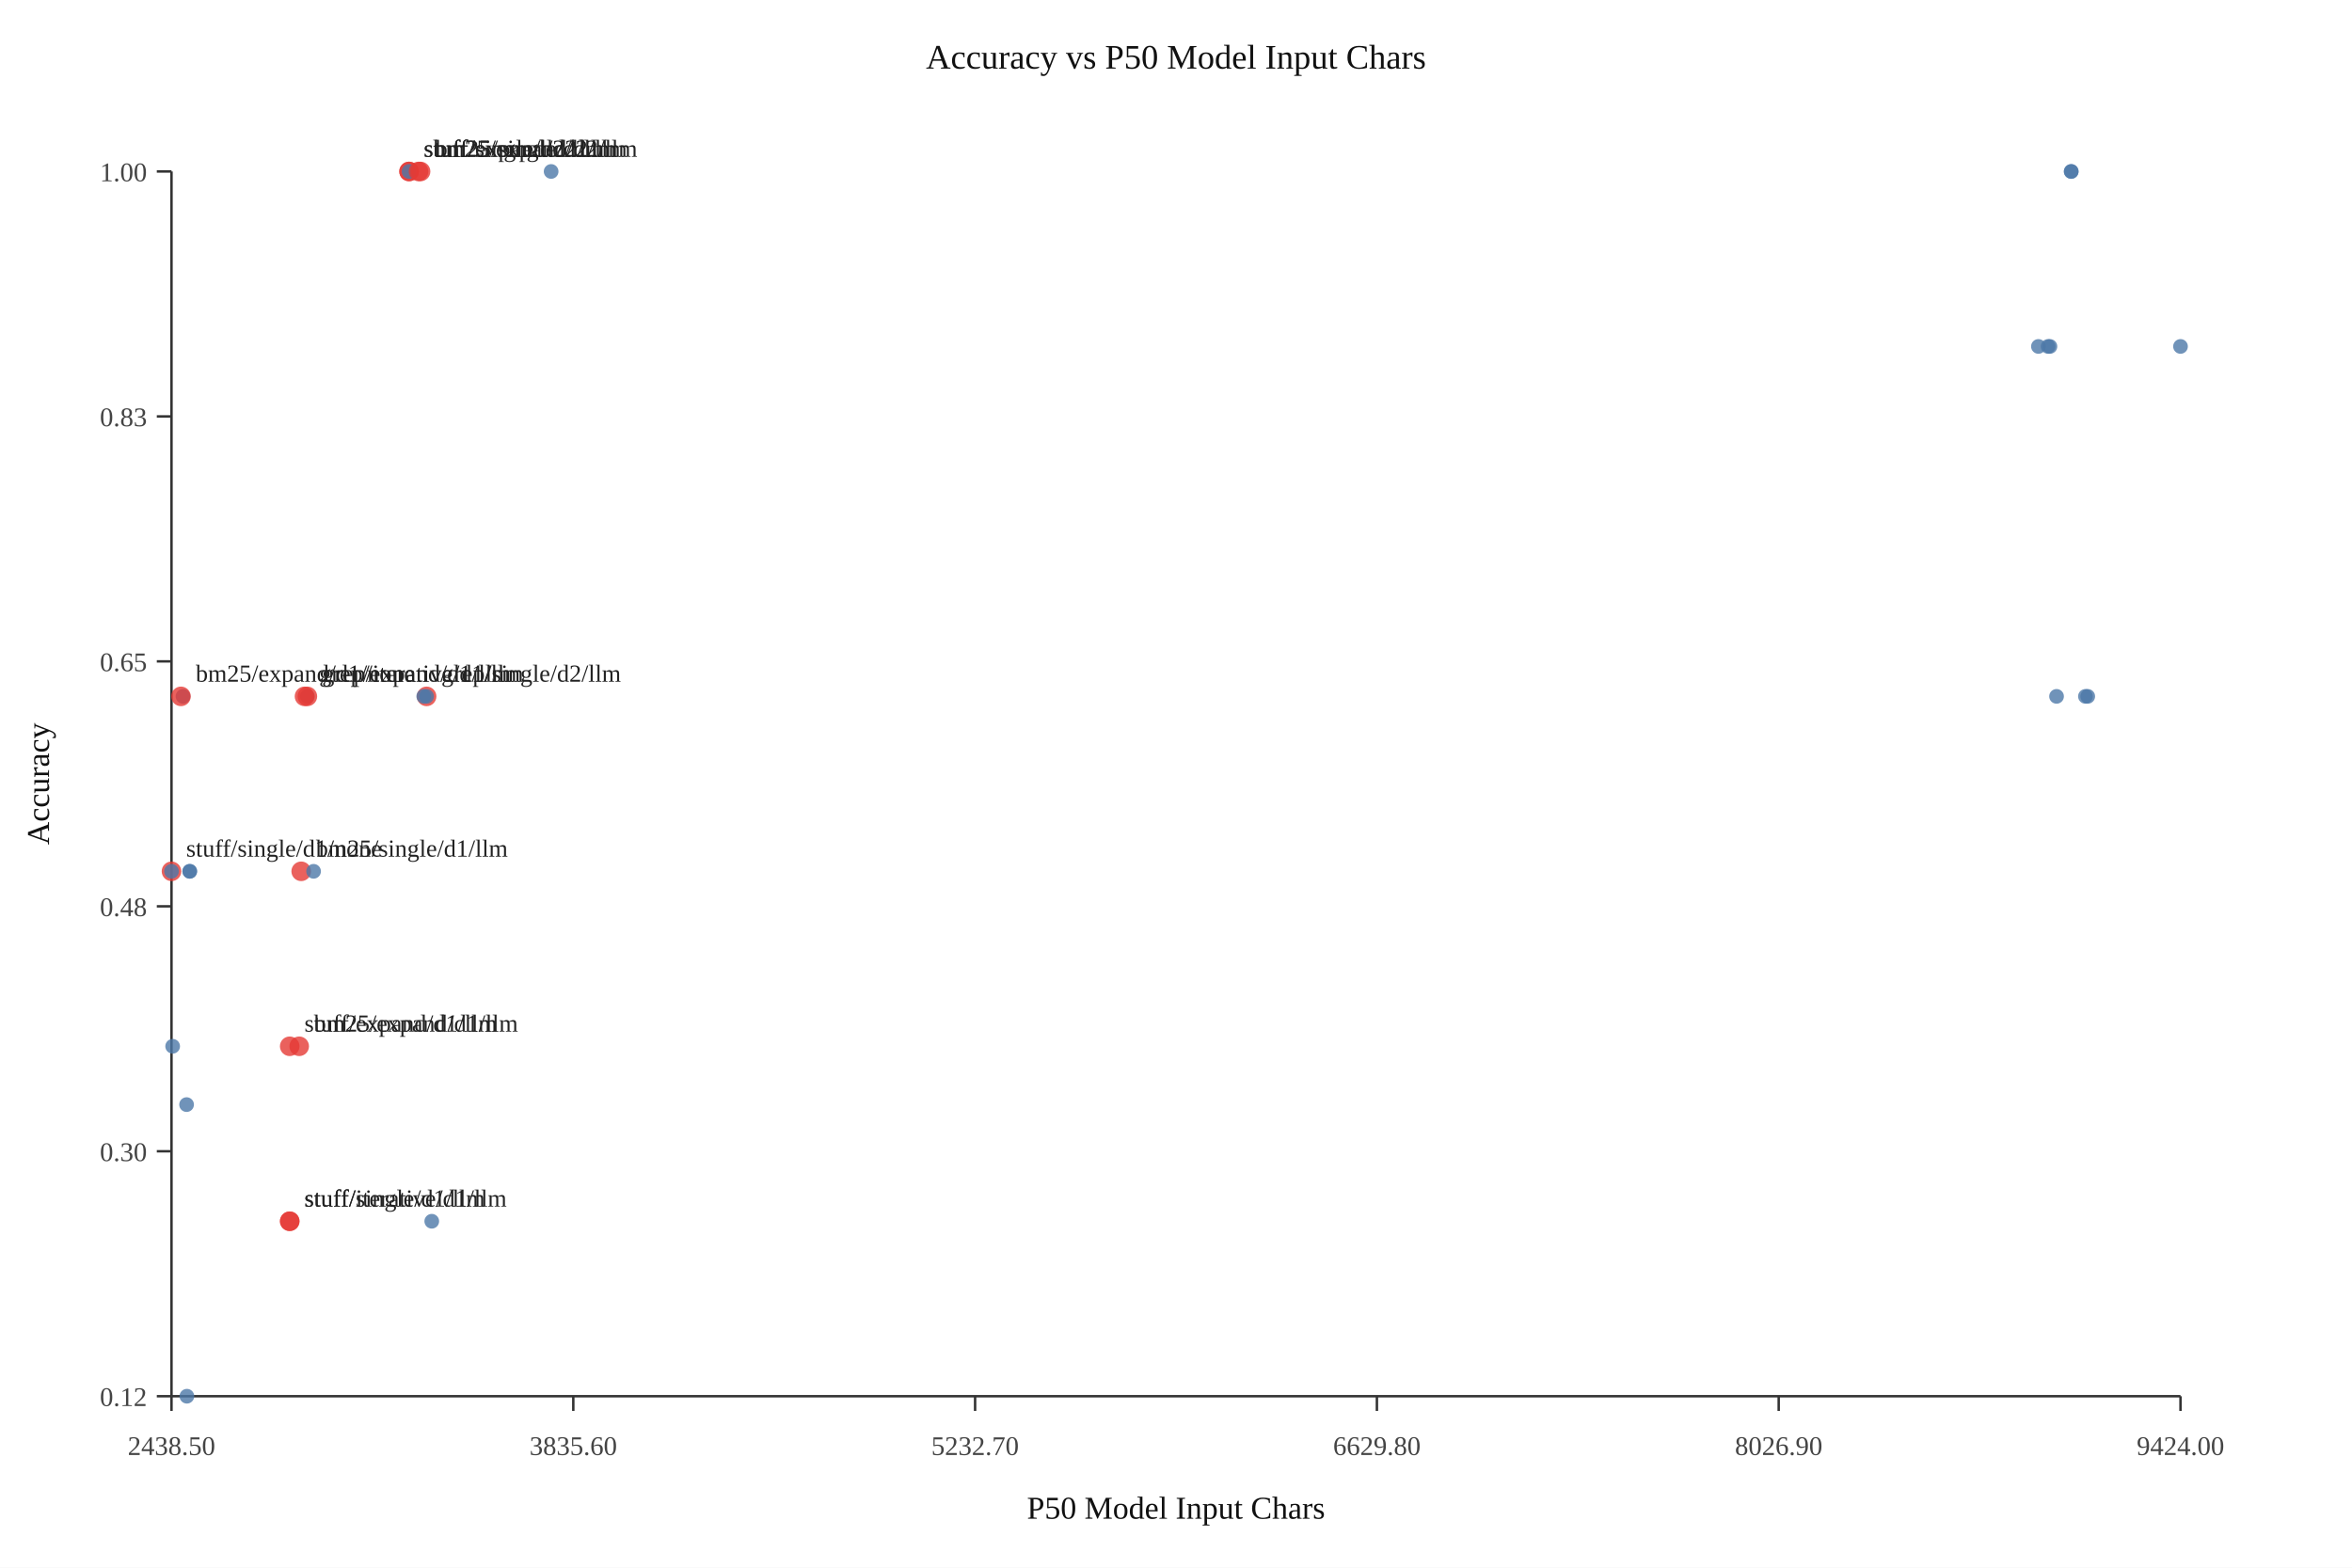
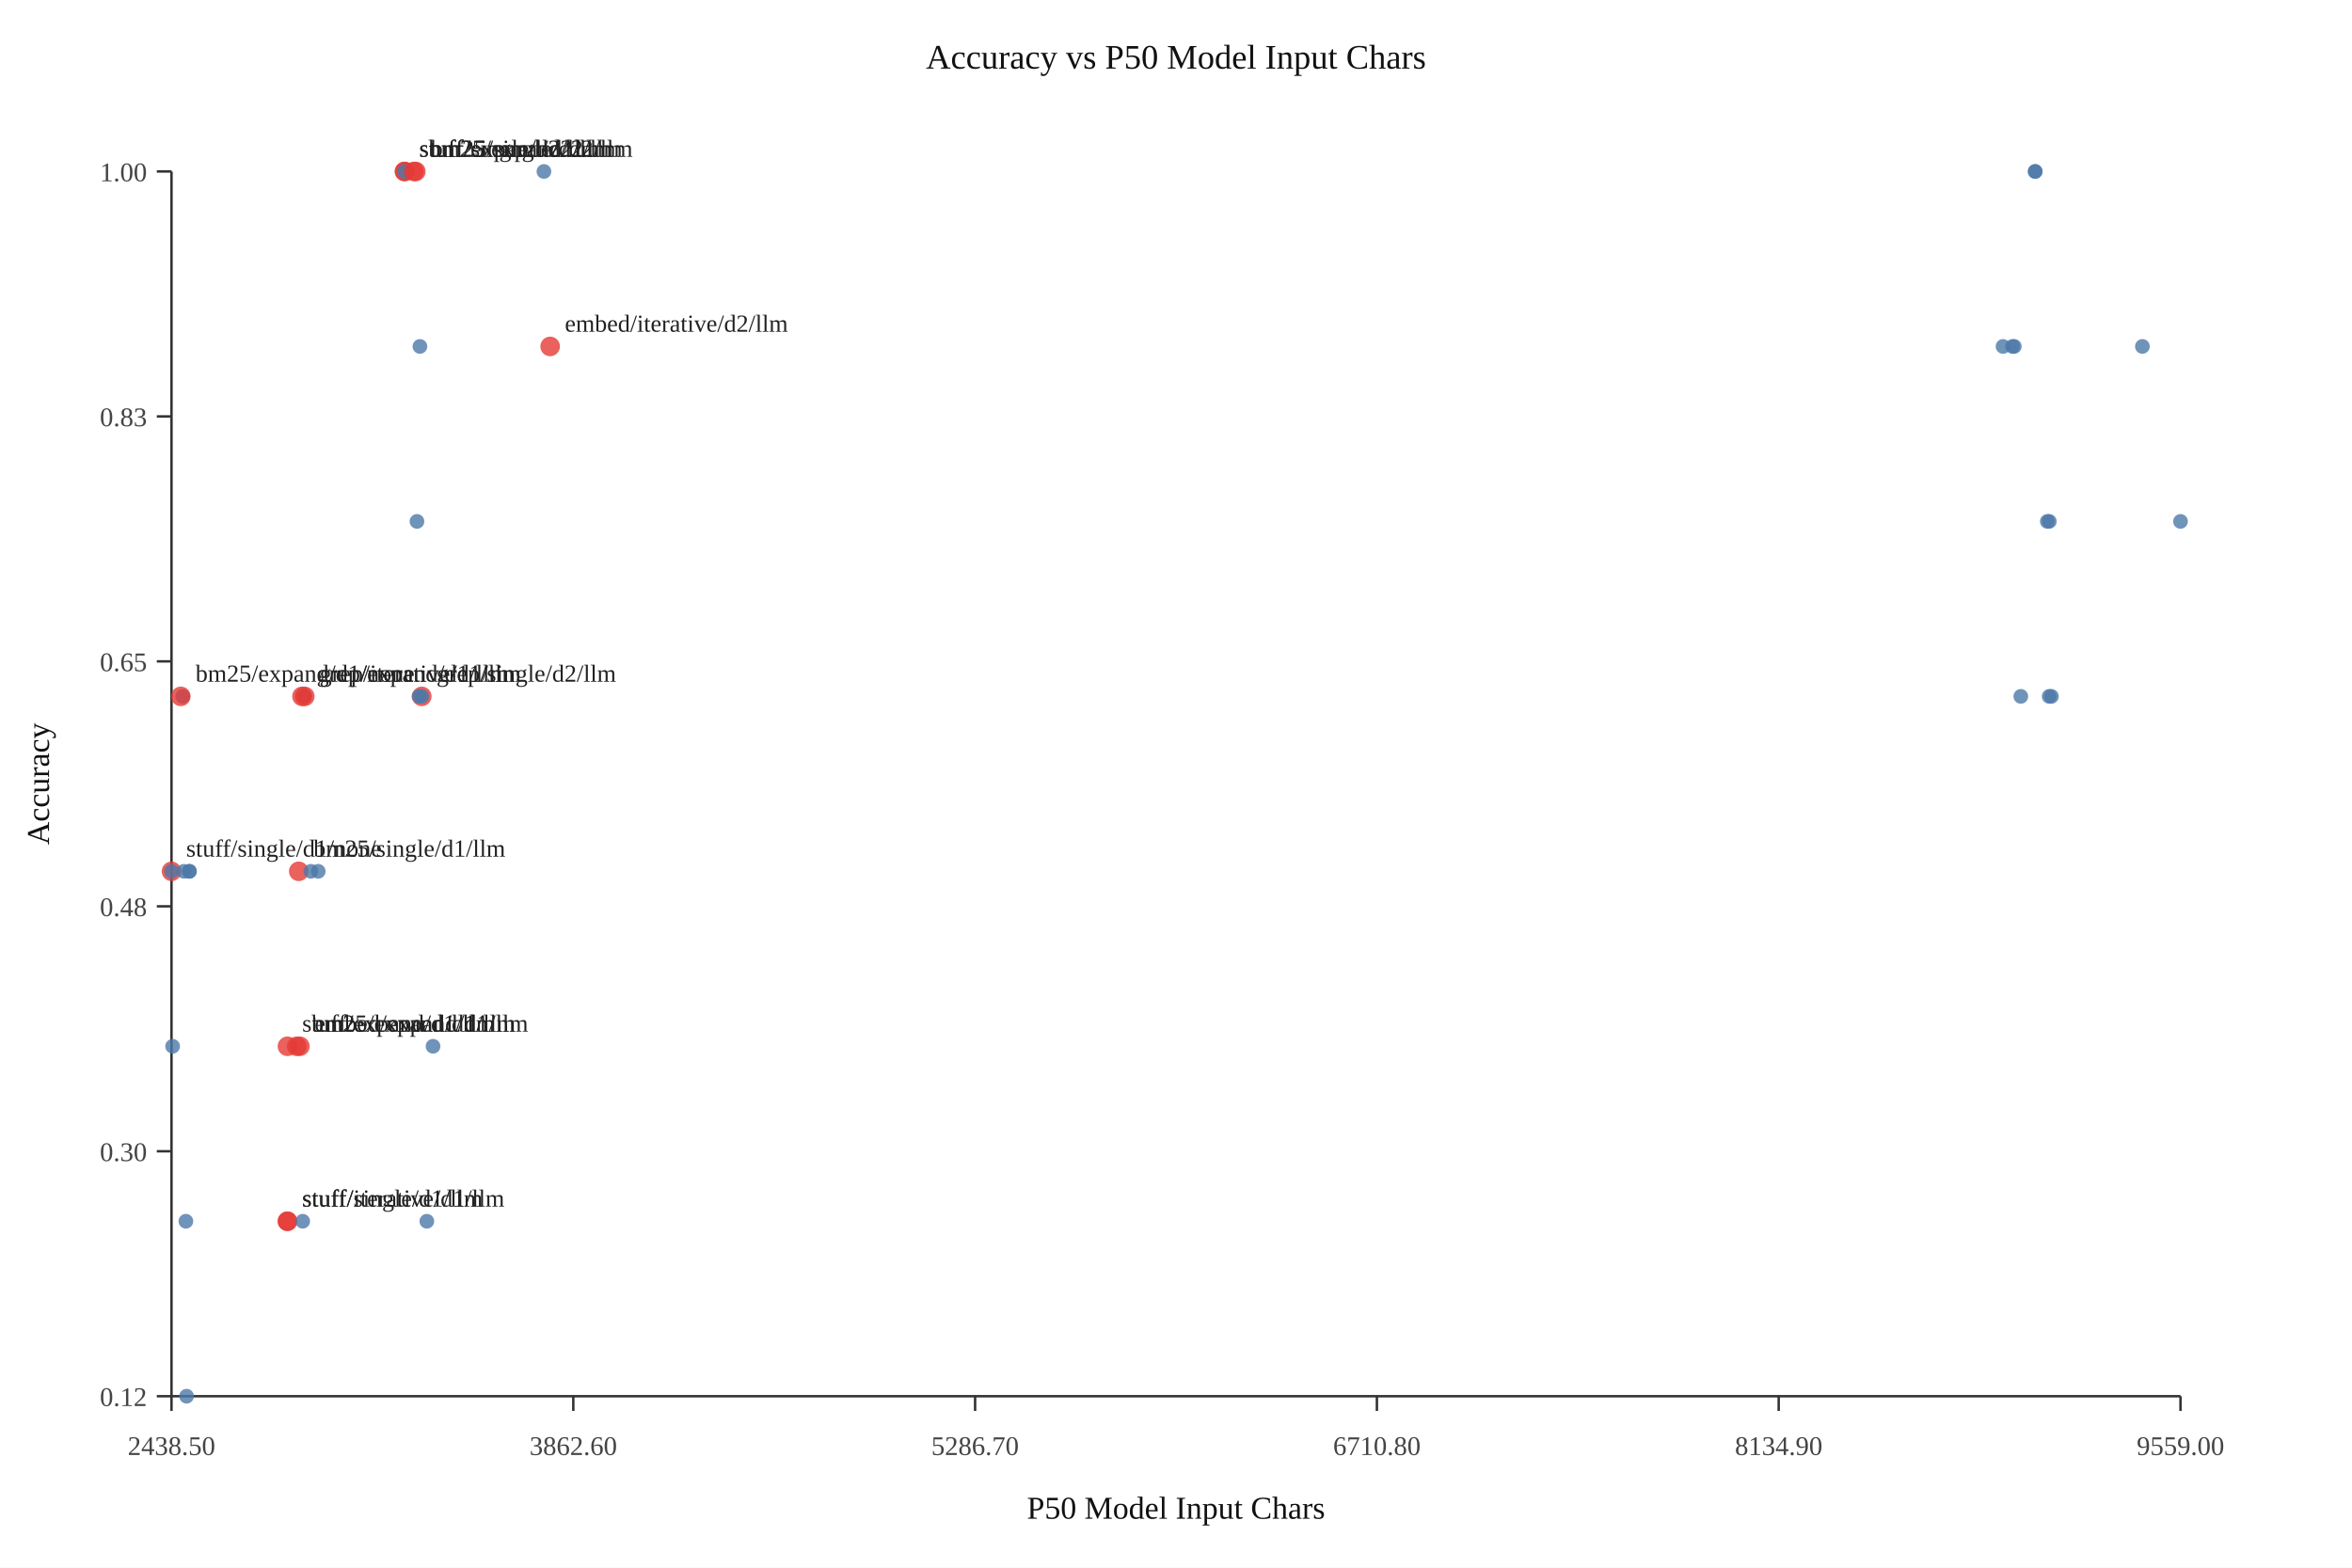
<svg xmlns="http://www.w3.org/2000/svg" width="960" height="640">
  <rect width="100%" height="100%" fill="white" />
  <line x1="70" y1="570" x2="890" y2="570" stroke="#333" />
  <line x1="70" y1="70" x2="70" y2="570" stroke="#333" />
  <line x1="70.0" y1="570" x2="70.0" y2="576" stroke="#333" />
  <text x="70.0" y="594" font-size="11" text-anchor="middle" fill="#444">2438.50</text>
  <line x1="234.0" y1="570" x2="234.0" y2="576" stroke="#333" />
-   <text x="234.0" y="594" font-size="11" text-anchor="middle" fill="#444">3835.60</text>
+   <text x="234.0" y="594" font-size="11" text-anchor="middle" fill="#444">3862.60</text>
  <line x1="398.0" y1="570" x2="398.0" y2="576" stroke="#333" />
-   <text x="398.0" y="594" font-size="11" text-anchor="middle" fill="#444">5232.70</text>
+   <text x="398.0" y="594" font-size="11" text-anchor="middle" fill="#444">5286.70</text>
  <line x1="562.0" y1="570" x2="562.0" y2="576" stroke="#333" />
-   <text x="562.0" y="594" font-size="11" text-anchor="middle" fill="#444">6629.80</text>
+   <text x="562.0" y="594" font-size="11" text-anchor="middle" fill="#444">6710.80</text>
  <line x1="726.0" y1="570" x2="726.0" y2="576" stroke="#333" />
-   <text x="726.0" y="594" font-size="11" text-anchor="middle" fill="#444">8026.90</text>
+   <text x="726.0" y="594" font-size="11" text-anchor="middle" fill="#444">8134.90</text>
  <line x1="890.0" y1="570" x2="890.0" y2="576" stroke="#333" />
-   <text x="890.0" y="594" font-size="11" text-anchor="middle" fill="#444">9424.00</text>
+   <text x="890.0" y="594" font-size="11" text-anchor="middle" fill="#444">9559.00</text>
  <line x1="64" y1="570.0" x2="70" y2="570.0" stroke="#333" />
  <text x="60" y="574.0" font-size="11" text-anchor="end" fill="#444">0.12</text>
  <line x1="64" y1="470.0" x2="70" y2="470.0" stroke="#333" />
  <text x="60" y="474.0" font-size="11" text-anchor="end" fill="#444">0.30</text>
  <line x1="64" y1="370.0" x2="70" y2="370.0" stroke="#333" />
  <text x="60" y="374.0" font-size="11" text-anchor="end" fill="#444">0.48</text>
  <line x1="64" y1="270.0" x2="70" y2="270.0" stroke="#333" />
  <text x="60" y="274.0" font-size="11" text-anchor="end" fill="#444">0.65</text>
  <line x1="64" y1="170.0" x2="70" y2="170.0" stroke="#333" />
  <text x="60" y="174.0" font-size="11" text-anchor="end" fill="#444">0.83</text>
  <line x1="64" y1="70.0" x2="70" y2="70.0" stroke="#333" />
  <text x="60" y="74.0" font-size="11" text-anchor="end" fill="#444">1.00</text>
  <text x="480.0" y="620" font-size="13" text-anchor="middle" fill="#111">P50 Model Input Chars</text>
  <text x="20" y="320.0" font-size="13" text-anchor="middle" fill="#111" transform="rotate(-90 20,320.0)">Accuracy</text>
  <text x="480.0" y="28" font-size="14" text-anchor="middle" fill="#111">Accuracy vs P50 Model Input Chars</text>
  <circle cx="70.00" cy="355.71" r="4" fill="#E53935" opacity="0.8" />
  <text x="76.00" y="349.71" font-size="10" fill="#222">stuff/single/d1/none</text>
-   <circle cx="118.25" cy="498.57" r="4" fill="#E53935" opacity="0.8" />
-   <text x="124.25" y="492.57" font-size="10" fill="#222">stuff/single/d1/llm</text>
-   <circle cx="845.39" cy="70.00" r="3" fill="#4C78A8" opacity="0.8" />
-   <circle cx="166.96" cy="70.00" r="4" fill="#E53935" opacity="0.8" />
-   <text x="172.96" y="64.00" font-size="10" fill="#222">stuff/single/d2/llm</text>
-   <circle cx="70.47" cy="427.14" r="3" fill="#4C78A8" opacity="0.8" />
-   <circle cx="118.25" cy="427.14" r="4" fill="#E53935" opacity="0.8" />
-   <text x="124.25" y="421.14" font-size="10" fill="#222">stuff/expand/d1/llm</text>
-   <circle cx="845.39" cy="70.00" r="3" fill="#4C78A8" opacity="0.8" />
-   <circle cx="166.96" cy="70.00" r="4" fill="#E53935" opacity="0.8" />
-   <text x="172.96" y="64.00" font-size="10" fill="#222">stuff/expand/d2/llm</text>
+   <circle cx="117.33" cy="498.57" r="4" fill="#E53935" opacity="0.8" />
+   <text x="123.33" y="492.57" font-size="10" fill="#222">stuff/single/d1/llm</text>
+   <circle cx="830.69" cy="70.00" r="3" fill="#4C78A8" opacity="0.8" />
+   <circle cx="165.12" cy="70.00" r="4" fill="#E53935" opacity="0.8" />
+   <text x="171.12" y="64.00" font-size="10" fill="#222">stuff/single/d2/llm</text>
+   <circle cx="70.46" cy="427.14" r="3" fill="#4C78A8" opacity="0.8" />
+   <circle cx="117.33" cy="427.14" r="4" fill="#E53935" opacity="0.8" />
+   <text x="123.33" y="421.14" font-size="10" fill="#222">stuff/expand/d1/llm</text>
+   <circle cx="830.69" cy="70.00" r="3" fill="#4C78A8" opacity="0.8" />
+   <circle cx="165.12" cy="70.00" r="4" fill="#E53935" opacity="0.8" />
+   <text x="171.12" y="64.00" font-size="10" fill="#222">stuff/expand/d2/llm</text>
  <circle cx="70.00" cy="355.71" r="3" fill="#4C78A8" opacity="0.8" />
-   <circle cx="118.25" cy="498.57" r="4" fill="#E53935" opacity="0.8" />
-   <text x="124.25" y="492.57" font-size="10" fill="#222">stuff/iterative/d1/llm</text>
-   <circle cx="832.01" cy="141.43" r="3" fill="#4C78A8" opacity="0.8" />
-   <circle cx="166.96" cy="70.00" r="3" fill="#4C78A8" opacity="0.8" />
-   <circle cx="77.45" cy="355.71" r="3" fill="#4C78A8" opacity="0.8" />
-   <circle cx="125.46" cy="284.29" r="3" fill="#4C78A8" opacity="0.8" />
-   <circle cx="852.14" cy="284.29" r="3" fill="#4C78A8" opacity="0.8" />
-   <circle cx="174.12" cy="284.29" r="4" fill="#E53935" opacity="0.8" />
-   <text x="180.12" y="278.29" font-size="10" fill="#222">grep/single/d2/llm</text>
-   <circle cx="76.28" cy="570.00" r="3" fill="#4C78A8" opacity="0.8" />
-   <circle cx="124.29" cy="284.29" r="4" fill="#E53935" opacity="0.8" />
-   <text x="130.29" y="278.29" font-size="10" fill="#222">grep/expand/d1/llm</text>
-   <circle cx="851.20" cy="284.29" r="3" fill="#4C78A8" opacity="0.8" />
-   <circle cx="172.95" cy="284.29" r="3" fill="#4C78A8" opacity="0.8" />
-   <circle cx="77.45" cy="355.71" r="3" fill="#4C78A8" opacity="0.8" />
-   <circle cx="125.46" cy="284.29" r="4" fill="#E53935" opacity="0.8" />
-   <text x="131.46" y="278.29" font-size="10" fill="#222">grep/iterative/d1/llm</text>
-   <circle cx="839.41" cy="284.29" r="3" fill="#4C78A8" opacity="0.8" />
-   <circle cx="174.12" cy="284.29" r="3" fill="#4C78A8" opacity="0.8" />
-   <circle cx="74.70" cy="284.29" r="3" fill="#4C78A8" opacity="0.8" />
-   <circle cx="122.94" cy="355.71" r="4" fill="#E53935" opacity="0.8" />
-   <text x="128.94" y="349.71" font-size="10" fill="#222">bm25/single/d1/llm</text>
-   <circle cx="836.71" cy="141.43" r="3" fill="#4C78A8" opacity="0.8" />
-   <circle cx="171.66" cy="70.00" r="4" fill="#E53935" opacity="0.8" />
-   <text x="177.66" y="64.00" font-size="10" fill="#222">bm25/single/d2/llm</text>
-   <circle cx="73.87" cy="284.29" r="4" fill="#E53935" opacity="0.8" />
-   <text x="79.87" y="278.29" font-size="10" fill="#222">bm25/expand/d1/none</text>
-   <circle cx="122.12" cy="427.14" r="4" fill="#E53935" opacity="0.8" />
-   <text x="128.12" y="421.14" font-size="10" fill="#222">bm25/expand/d1/llm</text>
-   <circle cx="835.94" cy="141.43" r="3" fill="#4C78A8" opacity="0.8" />
-   <circle cx="170.83" cy="70.00" r="4" fill="#E53935" opacity="0.8" />
-   <text x="176.83" y="64.00" font-size="10" fill="#222">bm25/expand/d2/llm</text>
-   <circle cx="127.99" cy="355.71" r="3" fill="#4C78A8" opacity="0.8" />
-   <circle cx="176.23" cy="498.57" r="3" fill="#4C78A8" opacity="0.8" />
-   <circle cx="890.00" cy="141.43" r="3" fill="#4C78A8" opacity="0.8" />
-   <circle cx="224.95" cy="70.00" r="3" fill="#4C78A8" opacity="0.8" />
-   <circle cx="76.16" cy="450.95" r="3" fill="#4C78A8" opacity="0.8" />
+   <circle cx="117.33" cy="498.57" r="4" fill="#E53935" opacity="0.8" />
+   <text x="123.33" y="492.57" font-size="10" fill="#222">stuff/iterative/d1/llm</text>
+   <circle cx="817.56" cy="141.43" r="3" fill="#4C78A8" opacity="0.8" />
+   <circle cx="165.12" cy="70.00" r="3" fill="#4C78A8" opacity="0.8" />
+   <circle cx="77.31" cy="355.71" r="3" fill="#4C78A8" opacity="0.8" />
+   <circle cx="124.41" cy="284.29" r="3" fill="#4C78A8" opacity="0.8" />
+   <circle cx="837.31" cy="284.29" r="3" fill="#4C78A8" opacity="0.8" />
+   <circle cx="172.15" cy="284.29" r="4" fill="#E53935" opacity="0.8" />
+   <text x="178.15" y="278.29" font-size="10" fill="#222">grep/single/d2/llm</text>
+   <circle cx="76.16" cy="570.00" r="3" fill="#4C78A8" opacity="0.8" />
+   <circle cx="123.26" cy="284.29" r="4" fill="#E53935" opacity="0.8" />
+   <text x="129.26" y="278.29" font-size="10" fill="#222">grep/expand/d1/llm</text>
+   <circle cx="836.39" cy="284.29" r="3" fill="#4C78A8" opacity="0.8" />
+   <circle cx="171.00" cy="284.29" r="3" fill="#4C78A8" opacity="0.8" />
+   <circle cx="77.31" cy="355.71" r="3" fill="#4C78A8" opacity="0.8" />
+   <circle cx="124.41" cy="284.29" r="4" fill="#E53935" opacity="0.8" />
+   <text x="130.41" y="278.29" font-size="10" fill="#222">grep/iterative/d1/llm</text>
+   <circle cx="824.82" cy="284.29" r="3" fill="#4C78A8" opacity="0.8" />
+   <circle cx="172.15" cy="284.29" r="3" fill="#4C78A8" opacity="0.8" />
+   <circle cx="74.61" cy="284.29" r="3" fill="#4C78A8" opacity="0.8" />
+   <circle cx="121.94" cy="355.71" r="4" fill="#E53935" opacity="0.8" />
+   <text x="127.94" y="349.71" font-size="10" fill="#222">bm25/single/d1/llm</text>
+   <circle cx="822.17" cy="141.43" r="3" fill="#4C78A8" opacity="0.8" />
+   <circle cx="169.73" cy="70.00" r="4" fill="#E53935" opacity="0.8" />
+   <text x="175.73" y="64.00" font-size="10" fill="#222">bm25/single/d2/llm</text>
+   <circle cx="73.80" cy="284.29" r="4" fill="#E53935" opacity="0.8" />
+   <text x="79.80" y="278.29" font-size="10" fill="#222">bm25/expand/d1/none</text>
+   <circle cx="121.13" cy="427.14" r="4" fill="#E53935" opacity="0.8" />
+   <text x="127.13" y="421.14" font-size="10" fill="#222">bm25/expand/d1/llm</text>
+   <circle cx="821.42" cy="141.43" r="3" fill="#4C78A8" opacity="0.8" />
+   <circle cx="168.92" cy="70.00" r="4" fill="#E53935" opacity="0.8" />
+   <text x="174.92" y="64.00" font-size="10" fill="#222">bm25/expand/d2/llm</text>
+   <circle cx="126.89" cy="355.71" r="3" fill="#4C78A8" opacity="0.8" />
+   <circle cx="174.22" cy="498.57" r="3" fill="#4C78A8" opacity="0.8" />
+   <circle cx="874.45" cy="141.43" r="3" fill="#4C78A8" opacity="0.8" />
+   <circle cx="222.01" cy="70.00" r="3" fill="#4C78A8" opacity="0.8" />
+   <circle cx="75.87" cy="498.57" r="3" fill="#4C78A8" opacity="0.8" />
+   <circle cx="123.55" cy="498.57" r="3" fill="#4C78A8" opacity="0.8" />
+   <circle cx="836.45" cy="212.86" r="3" fill="#4C78A8" opacity="0.8" />
+   <circle cx="171.40" cy="141.43" r="3" fill="#4C78A8" opacity="0.8" />
+   <circle cx="75.07" cy="355.71" r="3" fill="#4C78A8" opacity="0.8" />
+   <circle cx="122.40" cy="427.14" r="4" fill="#E53935" opacity="0.8" />
+   <text x="128.40" y="421.14" font-size="10" fill="#222">embed/expand/d1/llm</text>
+   <circle cx="835.64" cy="212.86" r="3" fill="#4C78A8" opacity="0.8" />
+   <circle cx="170.19" cy="212.86" r="3" fill="#4C78A8" opacity="0.8" />
+   <circle cx="129.88" cy="355.71" r="3" fill="#4C78A8" opacity="0.8" />
+   <circle cx="176.75" cy="427.14" r="3" fill="#4C78A8" opacity="0.8" />
+   <circle cx="890.00" cy="212.86" r="3" fill="#4C78A8" opacity="0.8" />
+   <circle cx="224.55" cy="141.43" r="4" fill="#E53935" opacity="0.8" />
+   <text x="230.55" y="135.43" font-size="10" fill="#222">embed/iterative/d2/llm</text>
</svg>
